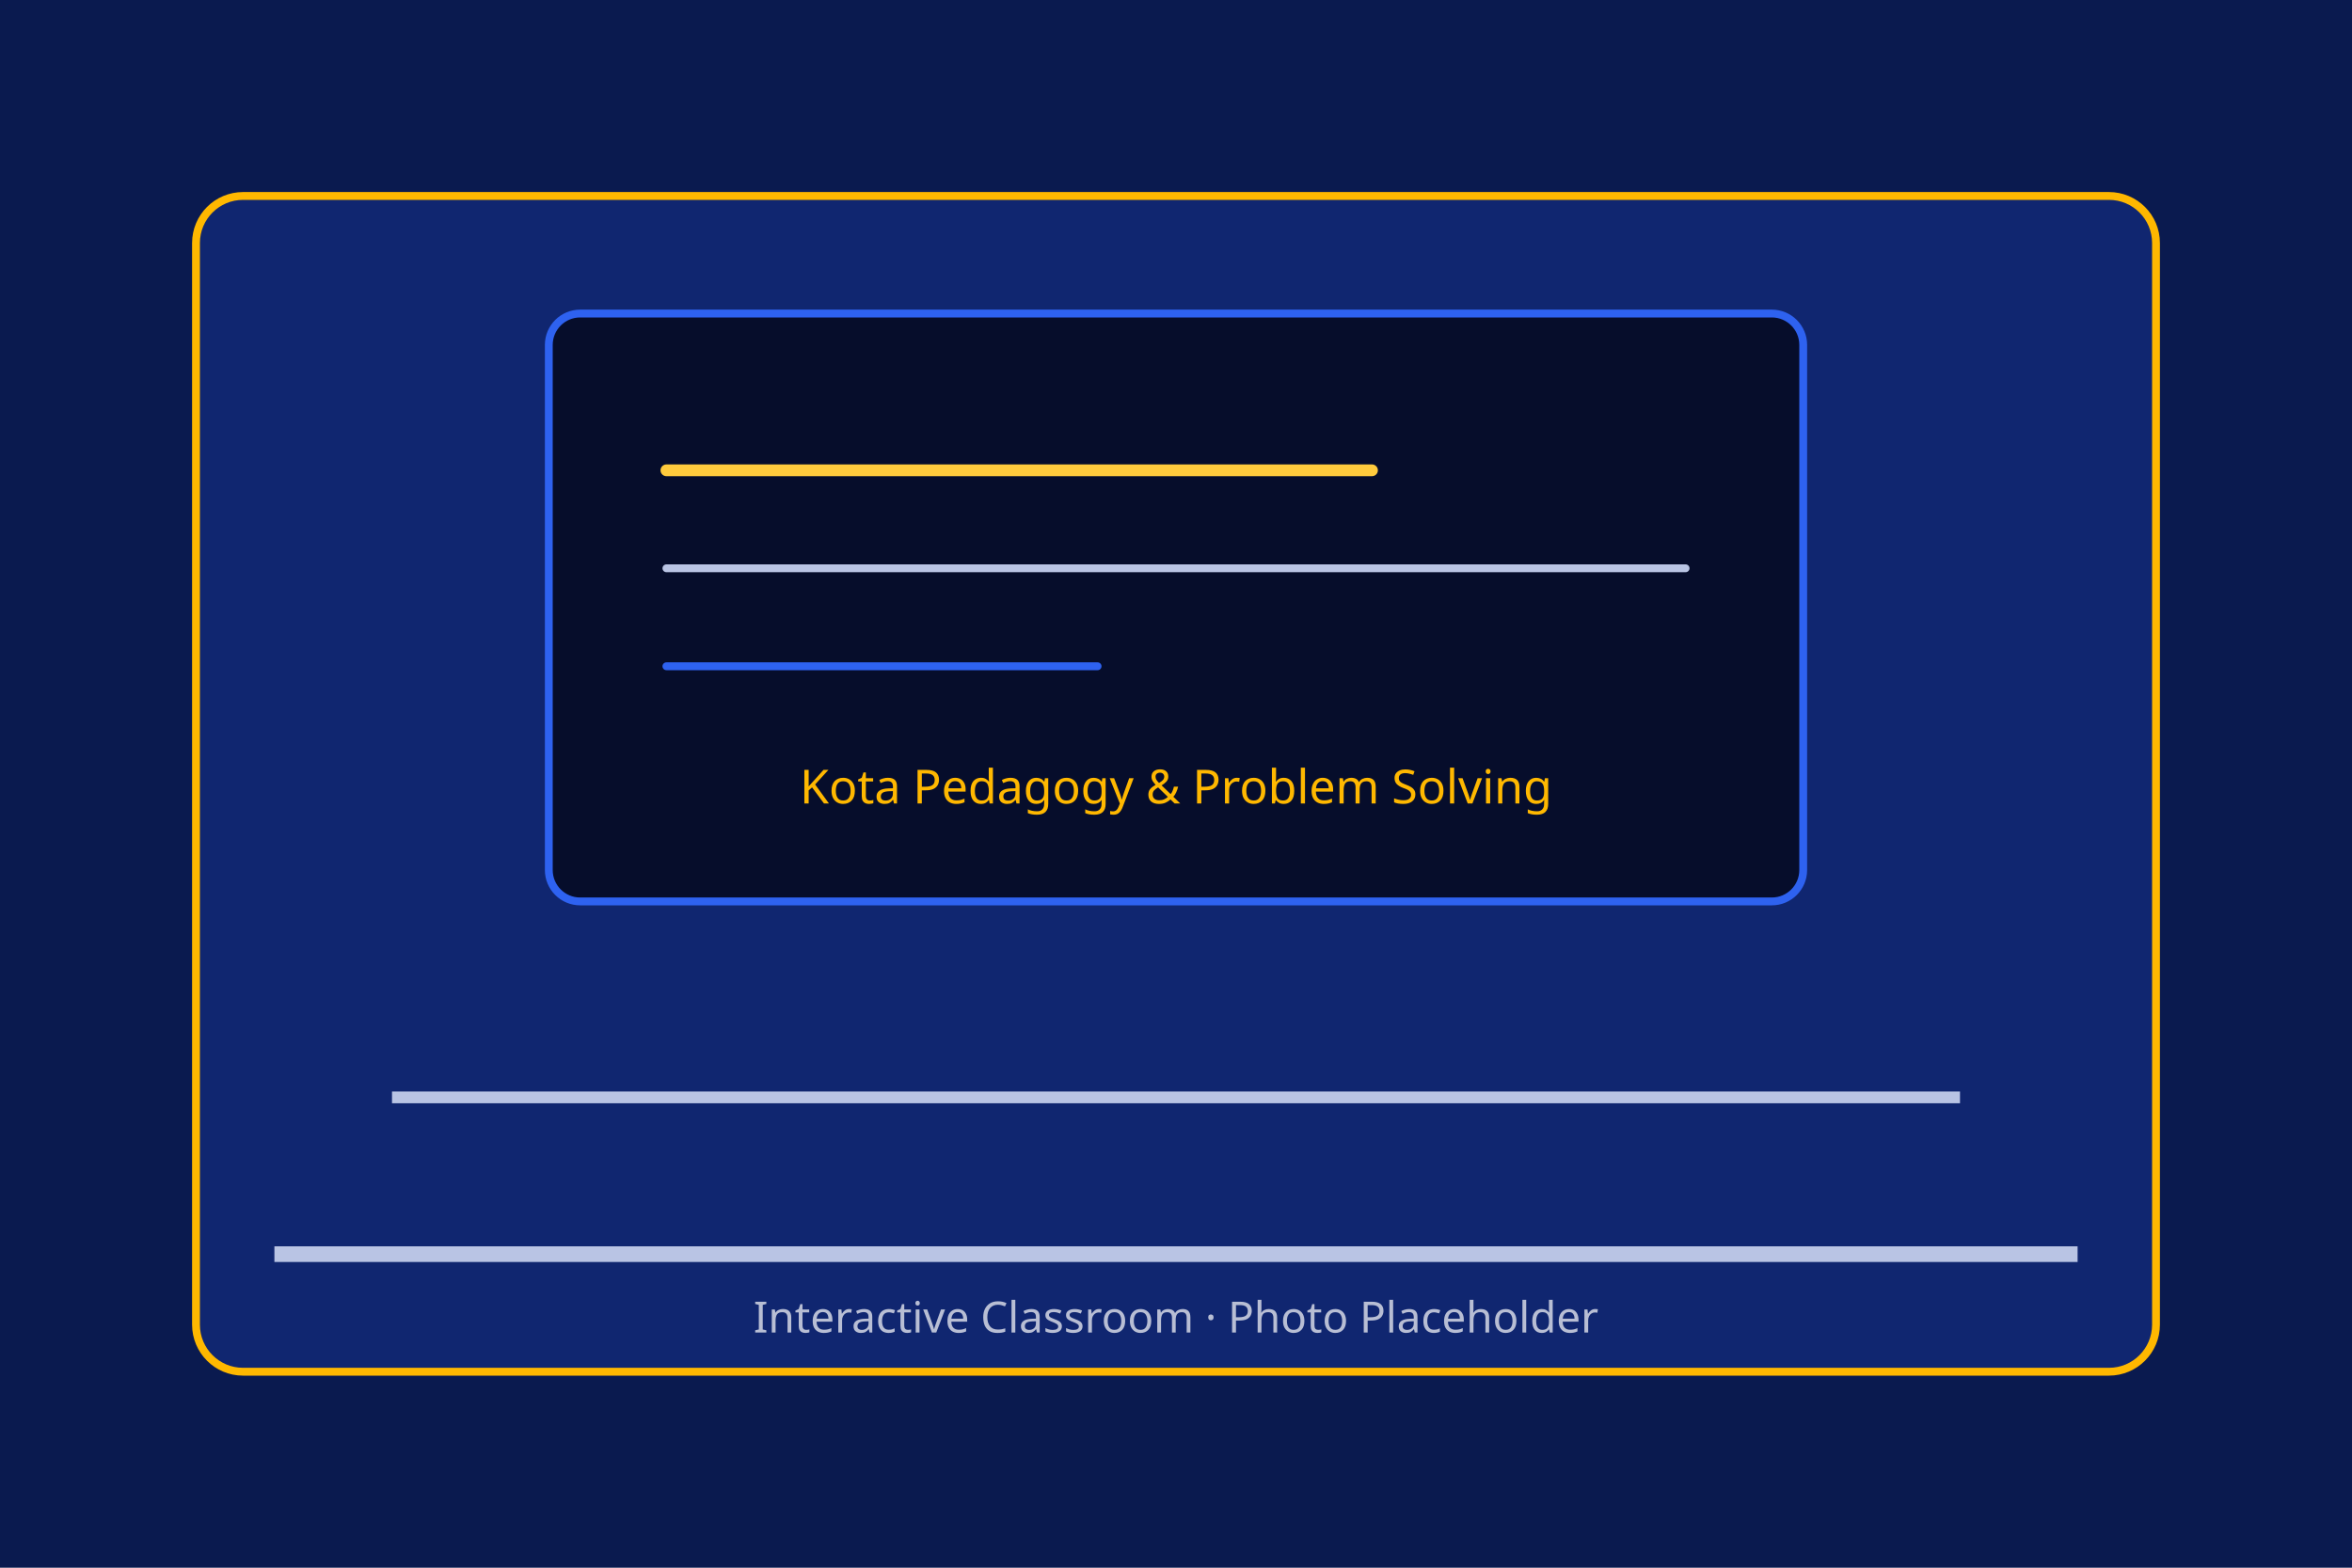
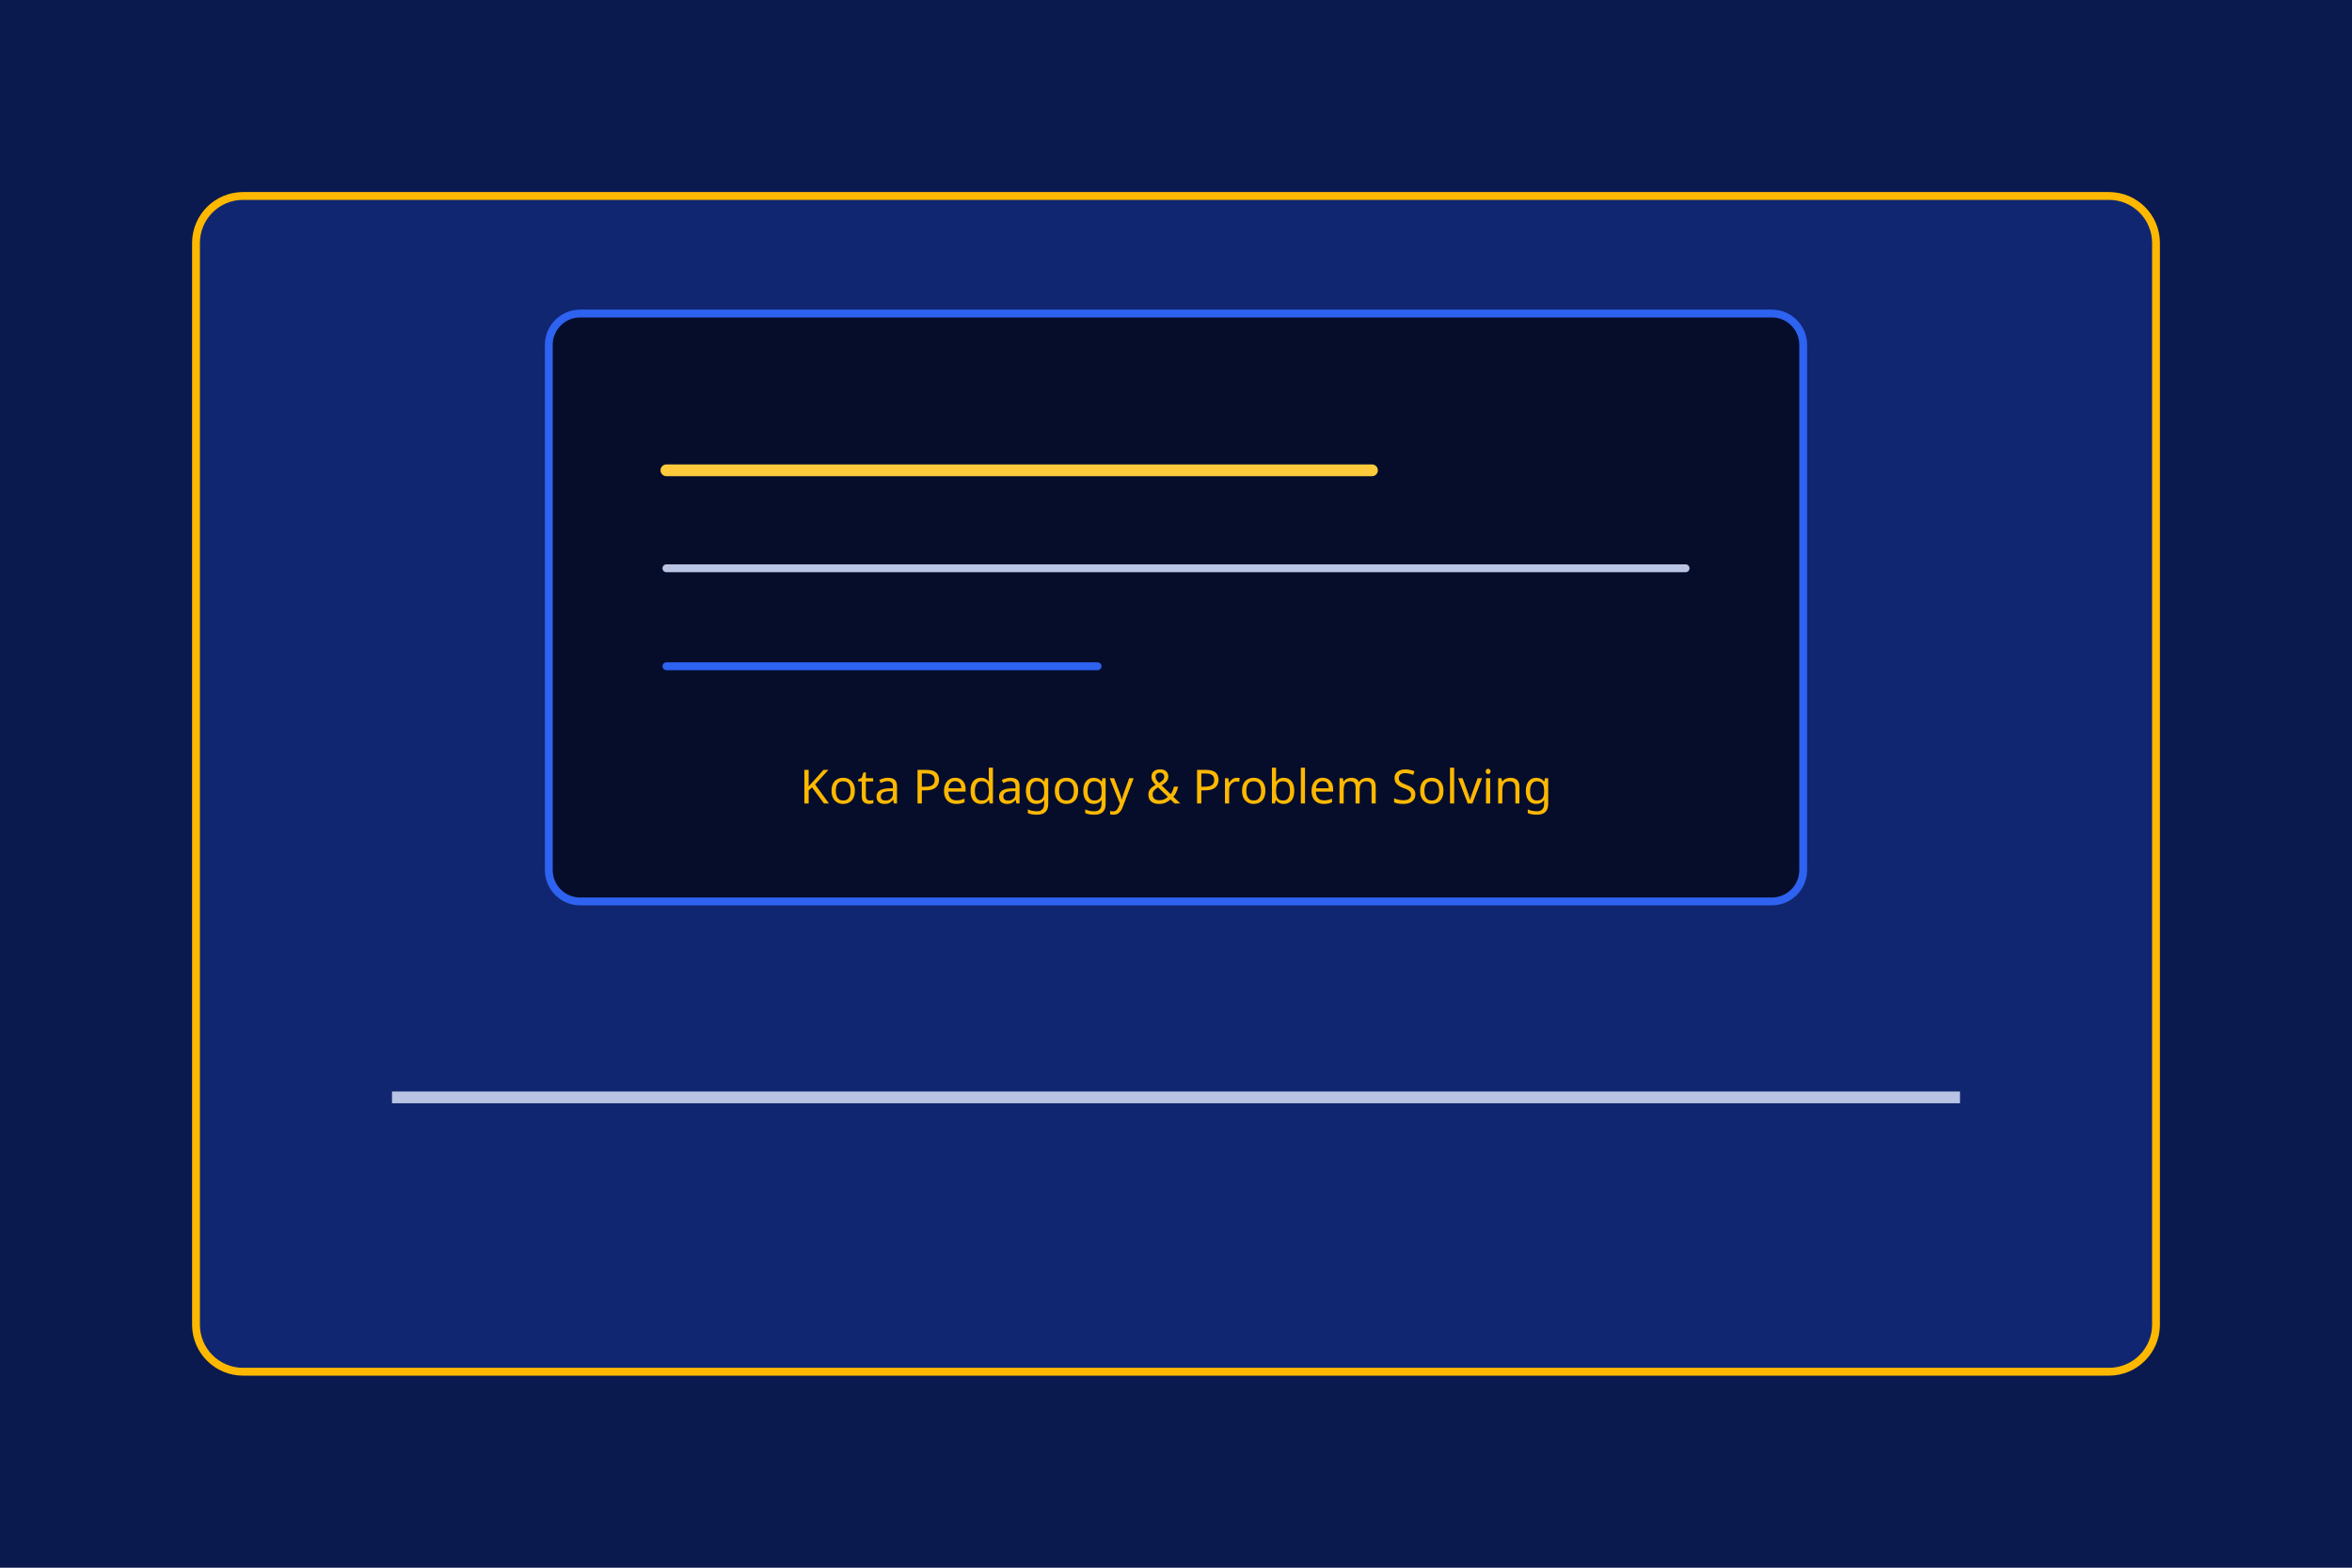
<svg xmlns="http://www.w3.org/2000/svg" viewBox="0 0 600 400" width="600" height="400" fill="none">
  <rect width="600" height="400" fill="#0A1A4F" />
  <rect x="50" y="50" width="500" height="300" rx="12" fill="#102670" stroke="#FFB800" stroke-width="2" />
  <rect x="140" y="80" width="320" height="150" rx="8" fill="#060D2B" stroke="#2E62F0" stroke-width="2" />
  <line x1="170" y1="120" x2="350" y2="120" stroke="#FFCB3D" stroke-width="3" stroke-linecap="round" />
  <line x1="170" y1="145" x2="430" y2="145" stroke="#B9C4E4" stroke-width="2" stroke-linecap="round" />
  <line x1="170" y1="170" x2="280" y2="170" stroke="#2E62F0" stroke-width="2" stroke-linecap="round" />
  <text x="300" y="205" font-family="'Plus Jakarta Sans', sans-serif" font-size="12" fill="#FFB800" text-anchor="middle">Kota Pedagogy &amp; Problem Solving</text>
  <line x1="100" y1="280" x2="500" y2="280" stroke="#B9C4E4" stroke-width="3" />
-   <line x1="70" y1="320" x2="530" y2="320" stroke="#B9C4E4" stroke-width="4" />
-   <text x="300" y="340" font-family="'Plus Jakarta Sans', sans-serif" font-size="11" fill="#FFFFFF" opacity="0.7" text-anchor="middle">Interactive Classroom · Photo Placeholder</text>
</svg>
